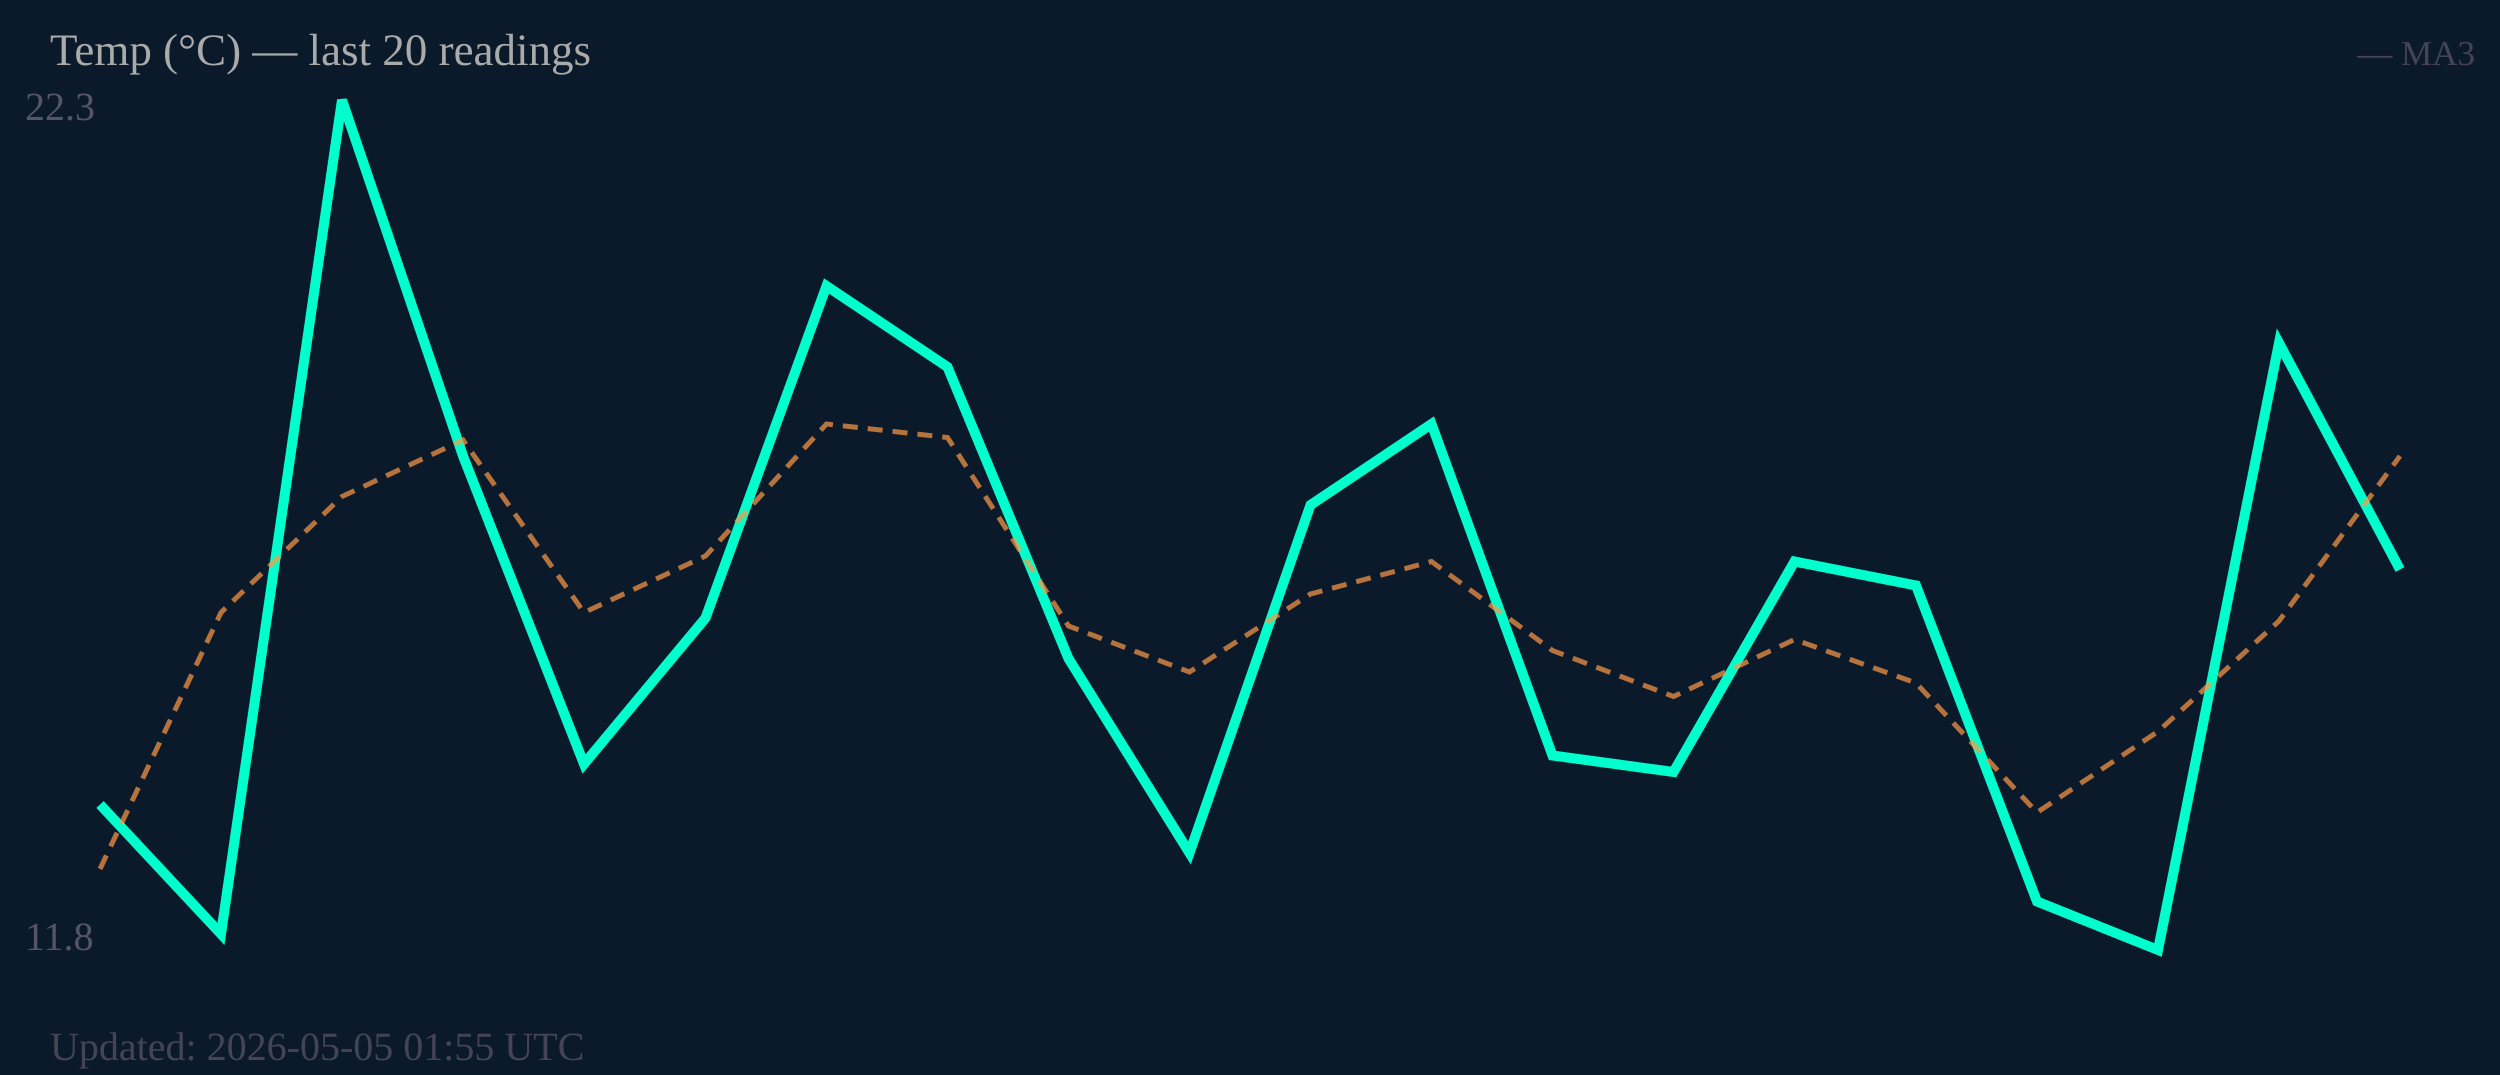
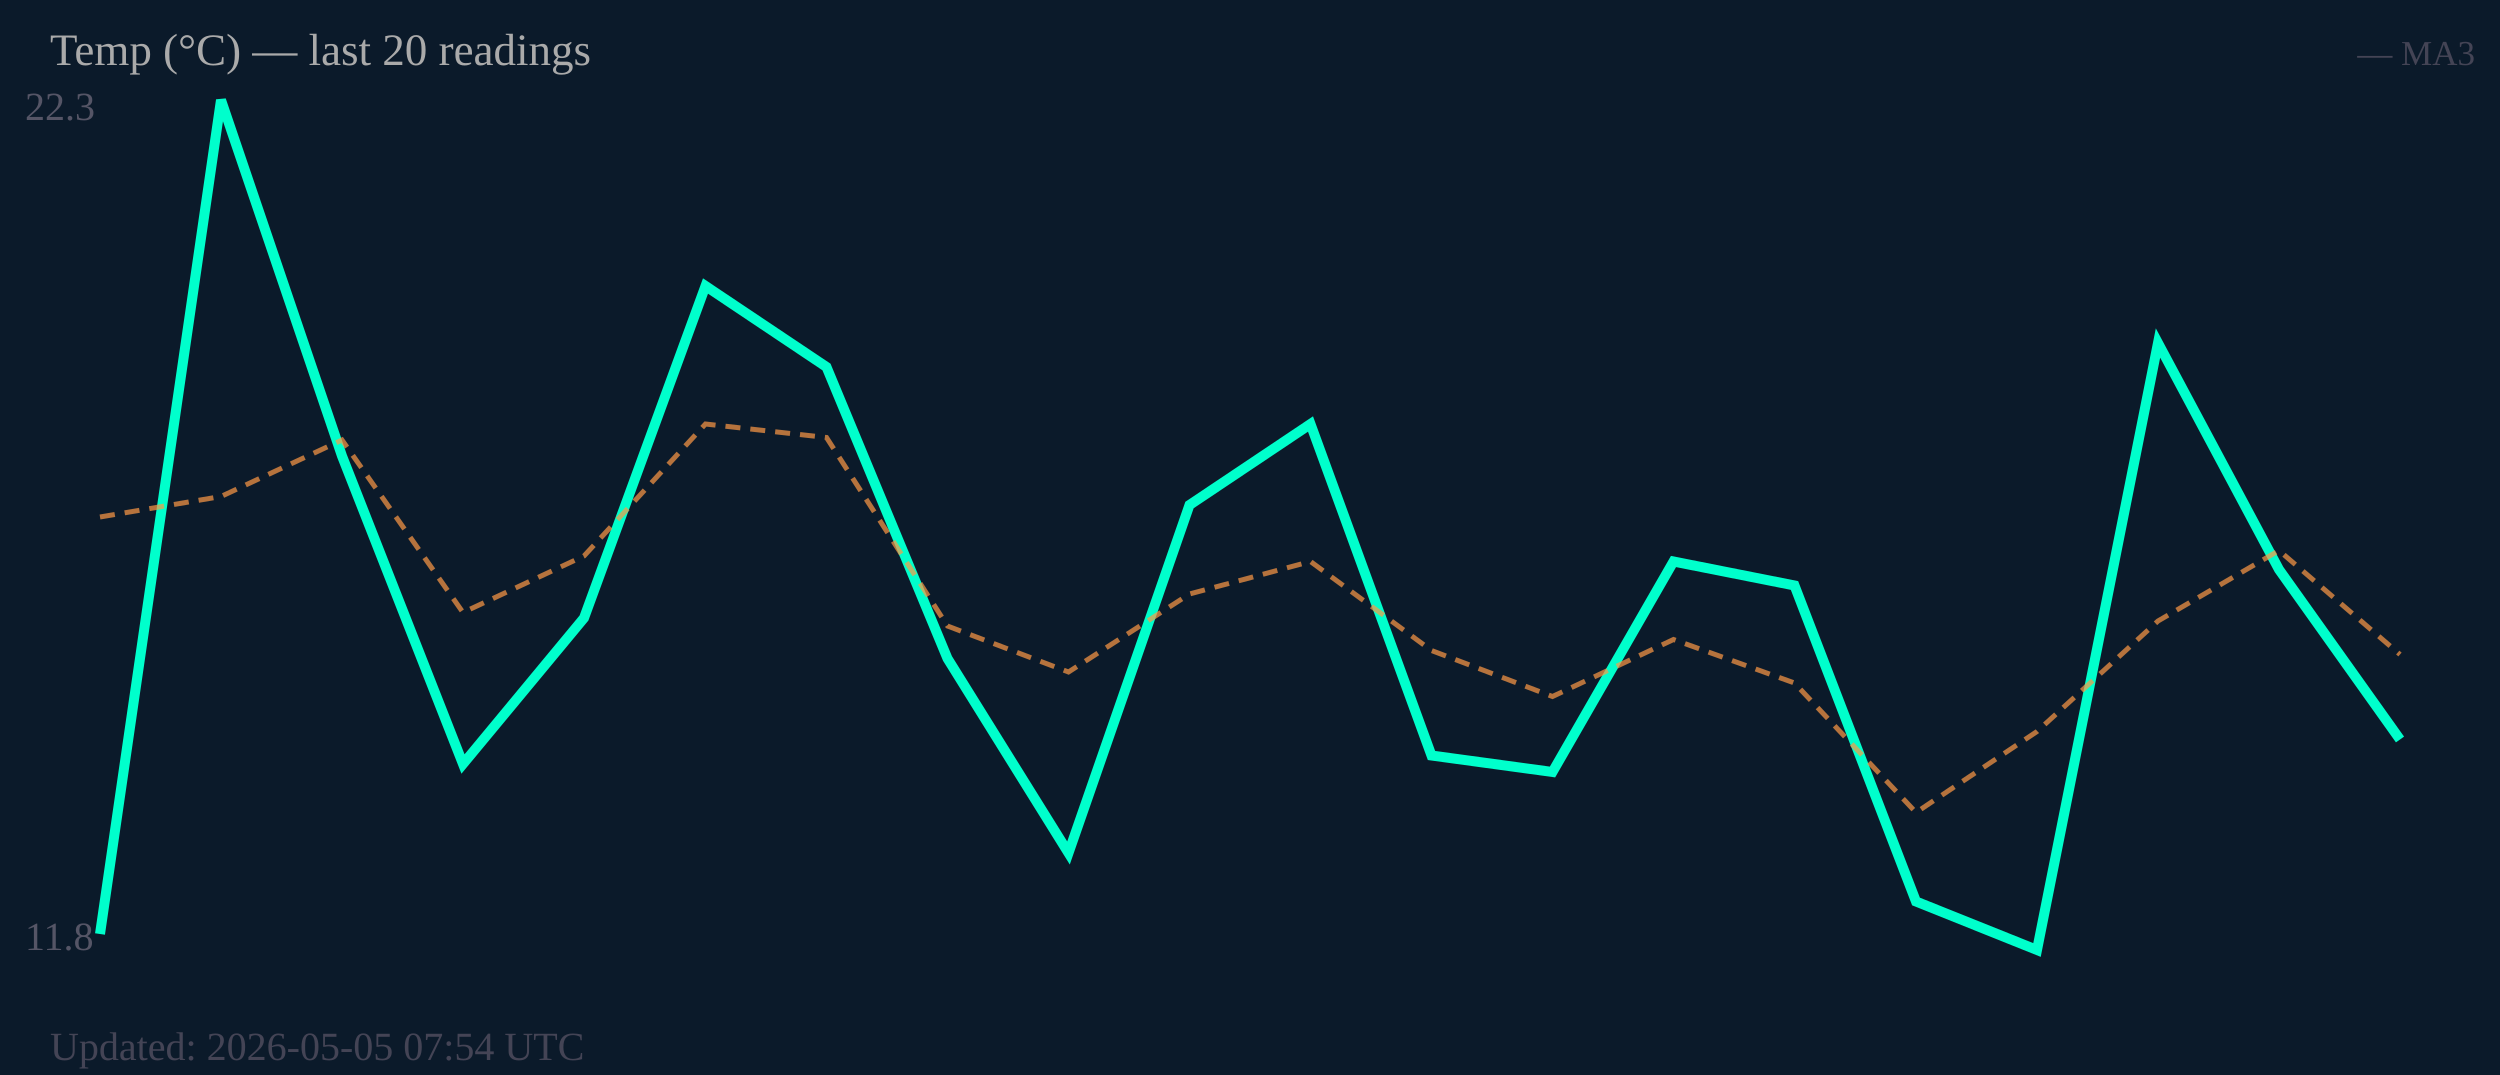
<svg xmlns="http://www.w3.org/2000/svg" width="500" height="215" viewBox="0 0 500 215">
  <rect width="500" height="215" fill="#0b1a2a" />
  <text x="5" y="24" font-size="8" fill="#556">22.3</text>
  <text x="5" y="190" font-size="8" fill="#556">11.8</text>
-   <polyline fill="none" stroke="#00ffcc" stroke-width="2" points="20.0,160.9 44.2,186.8 68.4,20.0 92.6,91.2 116.8,152.8 141.1,123.6 165.3,57.2 189.5,73.4 213.7,131.7 237.9,170.6 262.1,101.0 286.3,84.8 310.5,151.1 334.7,154.4 358.9,112.3 383.2,117.1 407.4,180.3 431.6,190.0 455.8,68.6 480.0,113.9" />
-   <polyline fill="none" stroke="#ff9944" stroke-width="1" stroke-dasharray="3,2" opacity="0.7" points="20.0,173.8 44.2,122.5 68.4,99.3 92.6,88.0 116.8,122.5 141.1,111.2 165.3,84.8 189.5,87.5 213.7,125.2 237.9,134.4 262.1,118.8 286.3,112.3 310.5,130.1 334.7,139.3 358.9,127.9 383.2,136.6 407.4,162.5 431.6,146.3 455.8,124.2 480.0,91.2" />
+   <polyline fill="none" stroke="#00ffcc" stroke-width="2" points="20.0,186.8 44.2,20.0 68.4,91.2 92.6,152.8 116.8,123.6 141.1,57.2 165.3,73.4 189.5,131.7 213.7,170.6 237.9,101.0 262.1,84.8 286.3,151.1 310.5,154.4 334.7,112.3 358.9,117.1 383.2,180.3 407.4,190.0 431.6,68.6 455.8,113.9 480.0,147.9" />
+   <polyline fill="none" stroke="#ff9944" stroke-width="1" stroke-dasharray="3,2" opacity="0.7" points="20.0,103.4 44.2,99.3 68.4,88.0 92.6,122.5 116.8,111.2 141.1,84.8 165.3,87.5 189.5,125.2 213.7,134.4 237.9,118.8 262.1,112.3 286.3,130.1 310.5,139.3 334.7,127.9 358.9,136.6 383.2,162.5 407.4,146.3 431.6,124.2 455.8,110.1 480.0,130.9" />
  <text x="10" y="13" font-size="9" fill="#aaa">Temp (°C) — last 20 readings</text>
  <text x="495" y="13" font-size="7" fill="#445" text-anchor="end">— MA3</text>
-   <text x="10" y="212" font-size="8" fill="#445">Updated: 2026-05-05 01:55 UTC</text>
+   <text x="10" y="212" font-size="8" fill="#445">Updated: 2026-05-05 07:54 UTC</text>
</svg>
